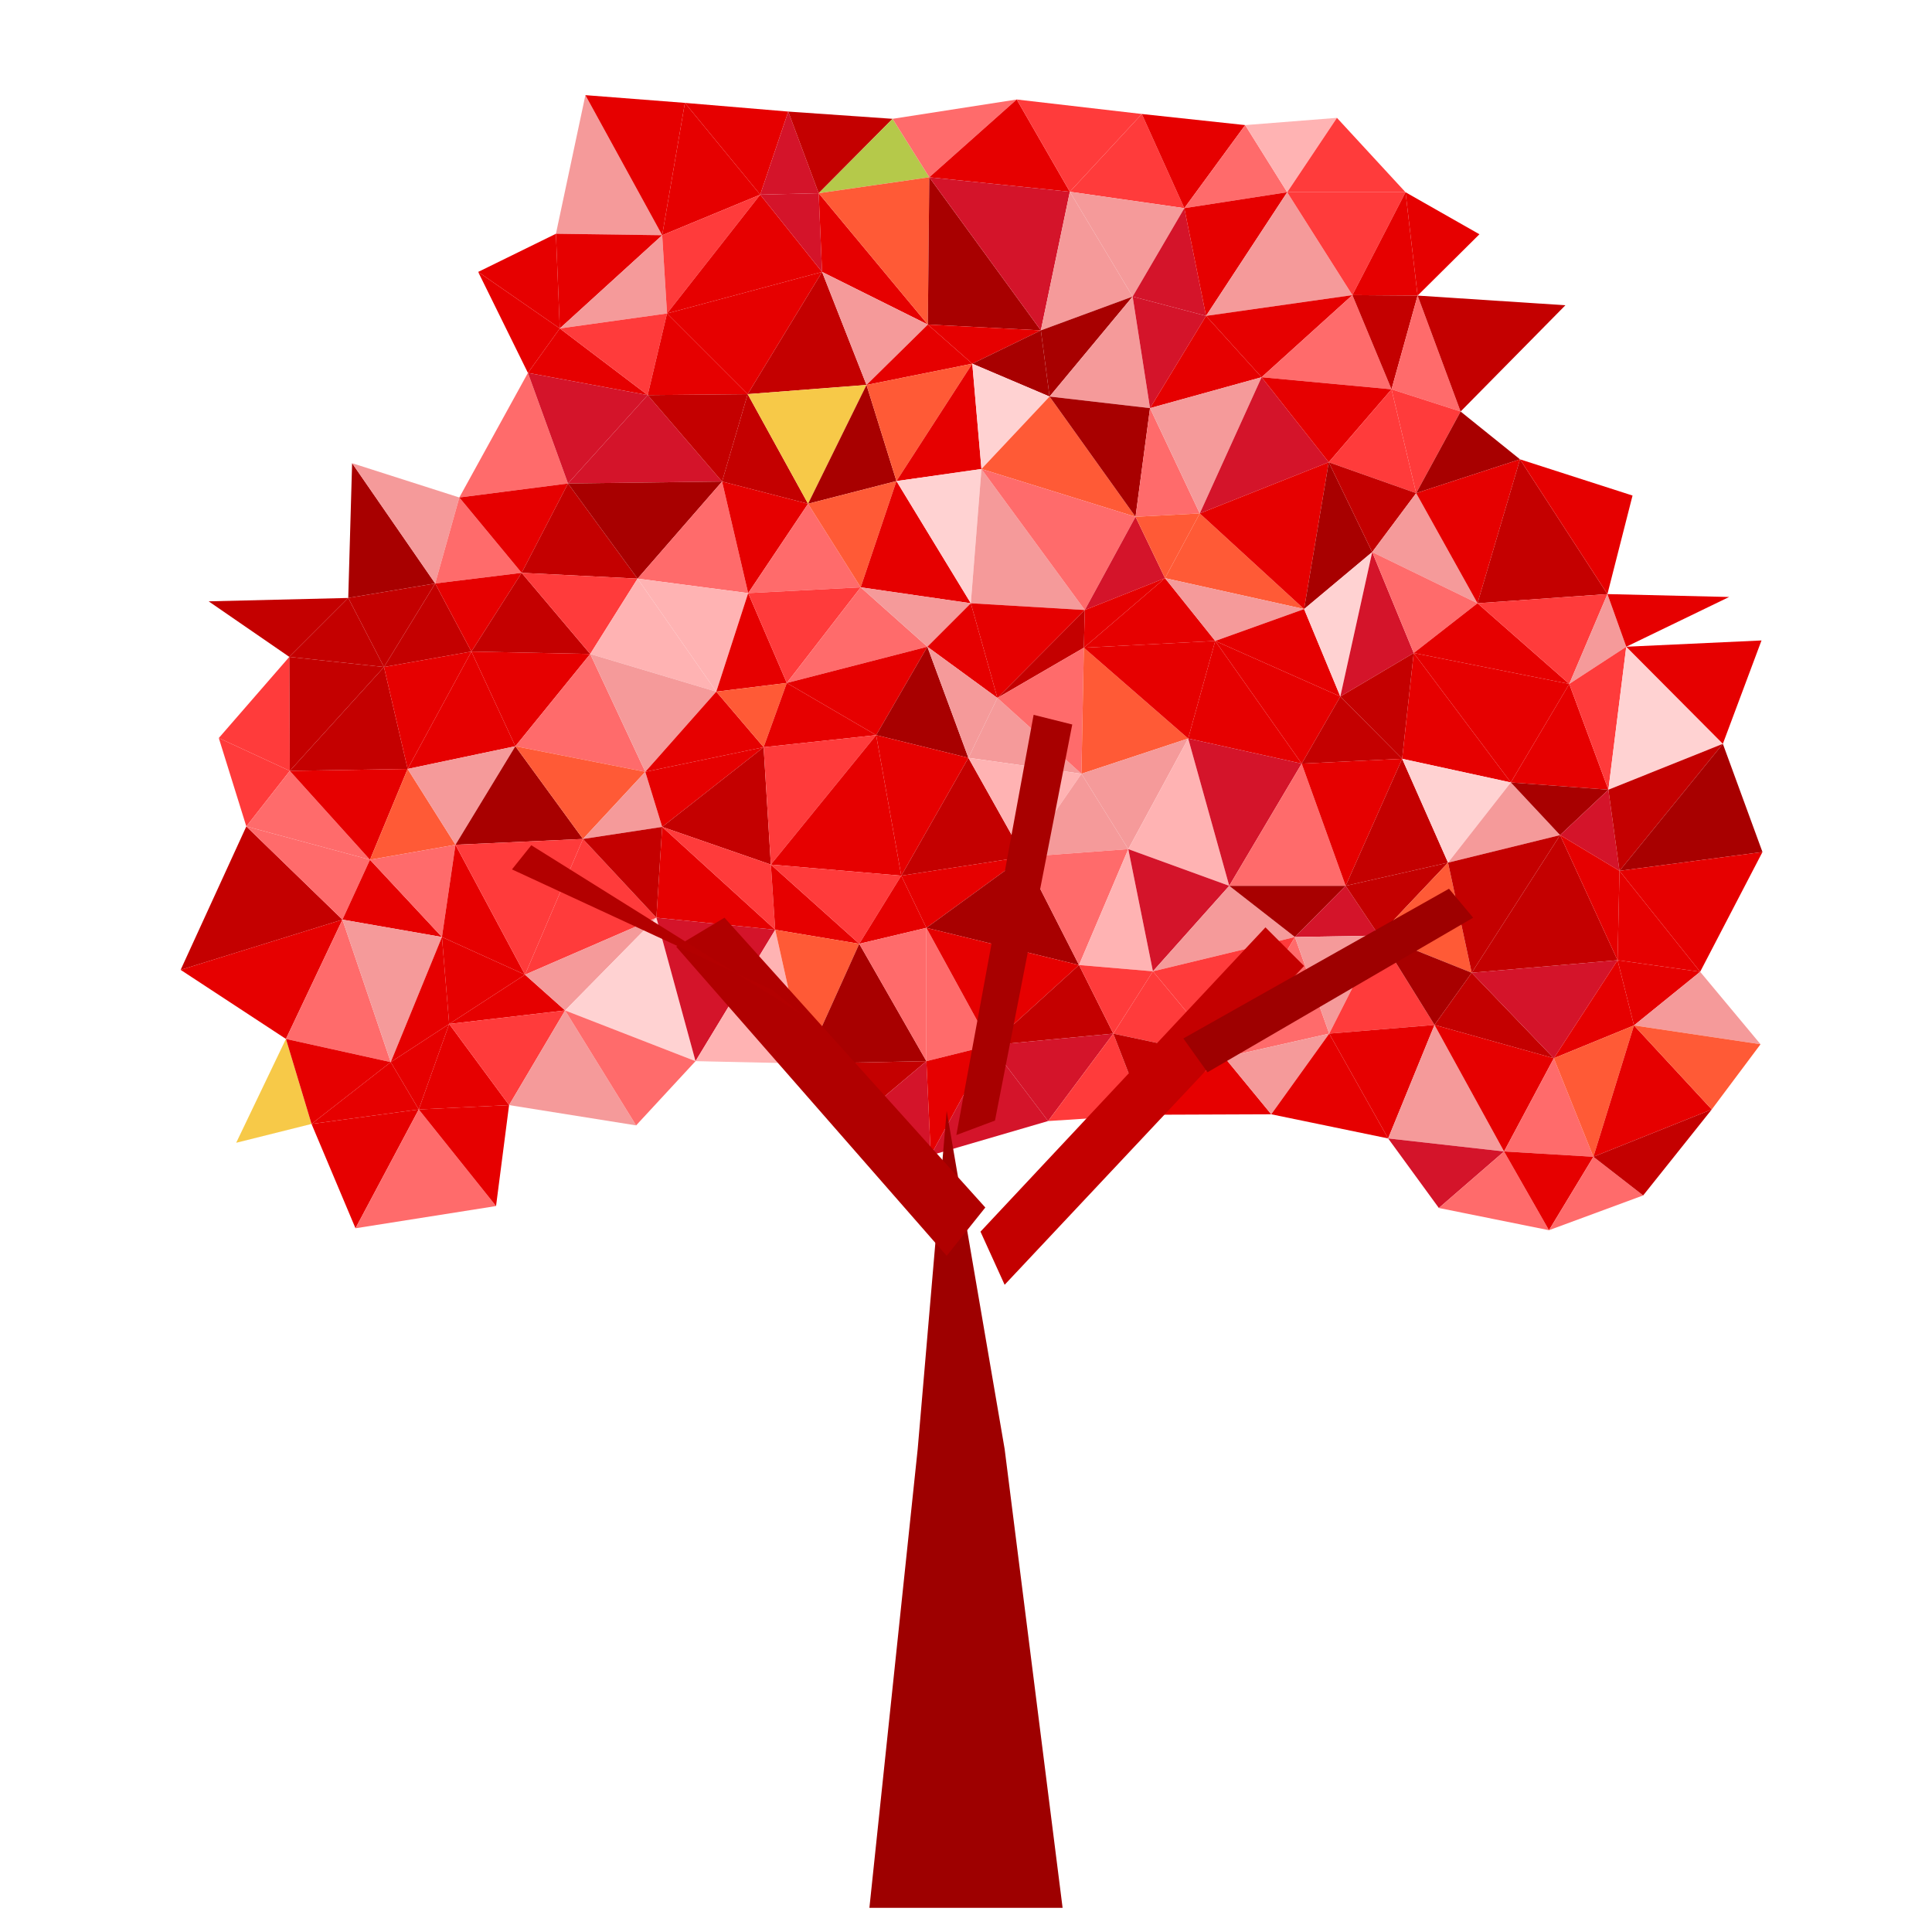
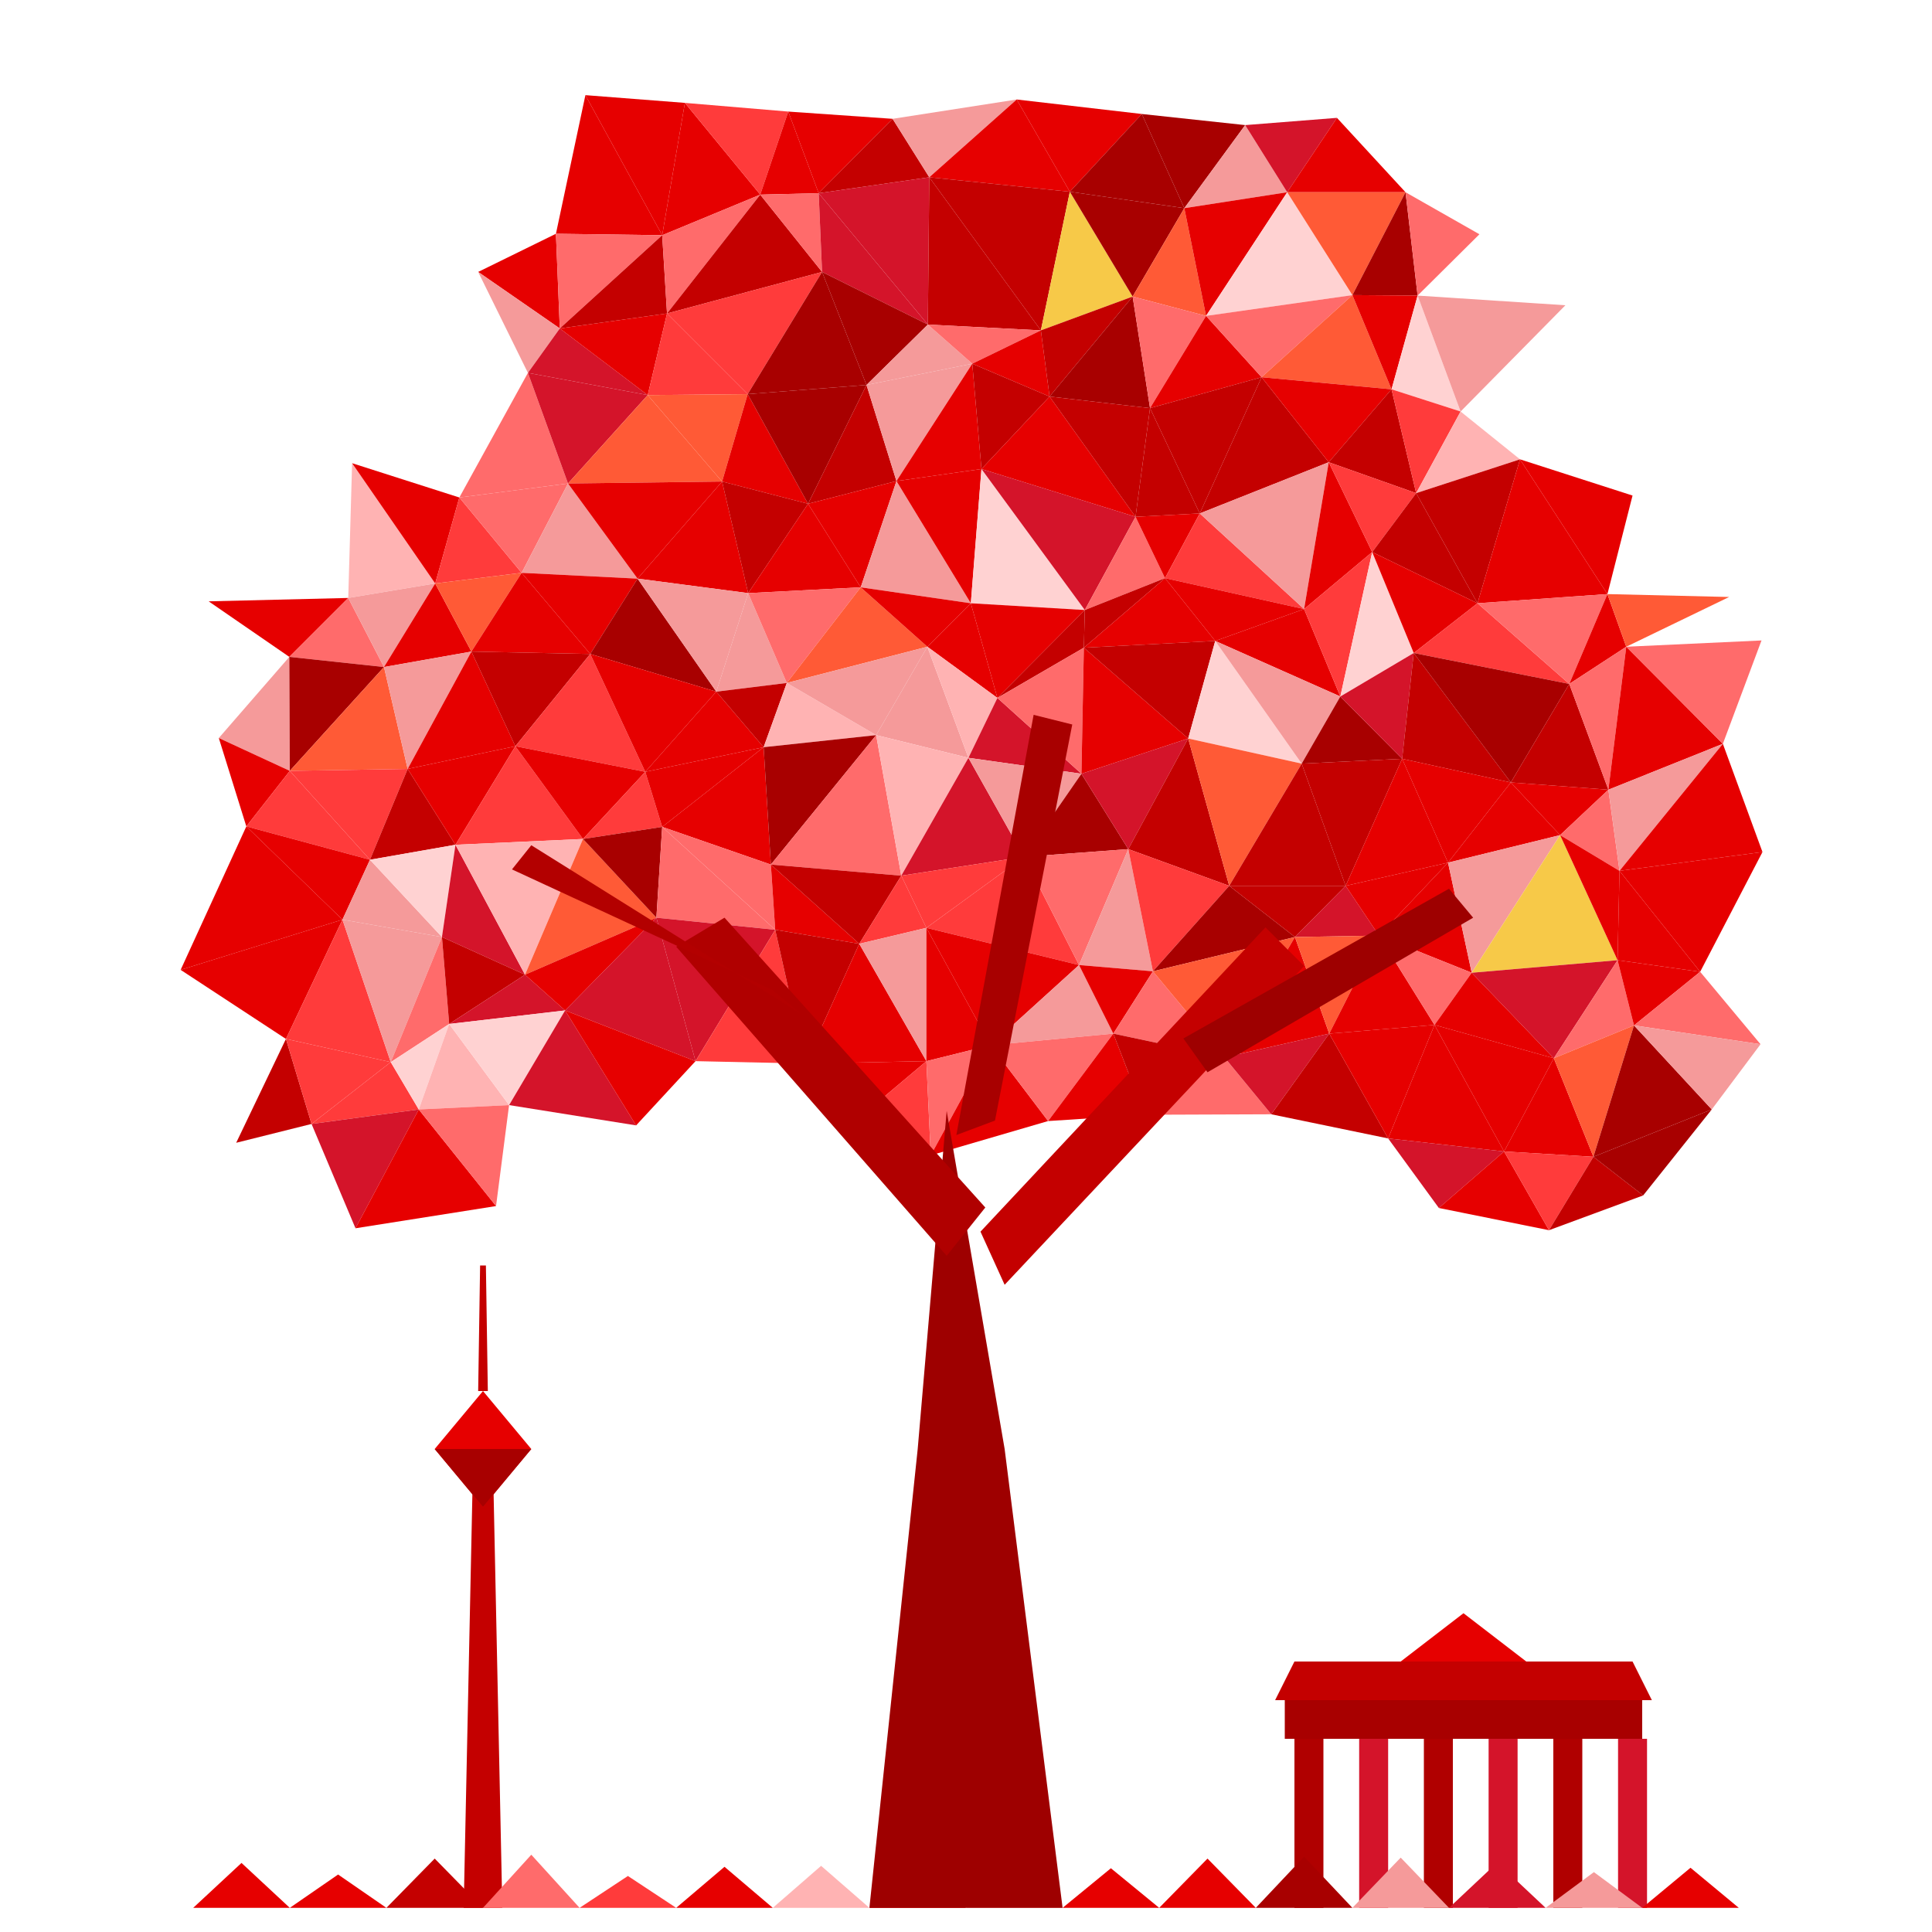
<svg xmlns="http://www.w3.org/2000/svg" viewBox="0 0 400 400" role="img" aria-label="Stilisierter roter Baum">
-   <polygon points="121.2,19.7 137.1,48.7 115.1,48.4" fill="#f59a9a" />
+   <polygon points="121.2,19.7 137.1,48.7 115.1,48.4" fill="#e60000" />
  <polygon points="121.2,19.7 141.8,21.3 137.1,48.7" fill="#e60000" />
  <polygon points="141.8,21.3 157.4,40.3 137.1,48.7" fill="#e60000" />
-   <polygon points="141.8,21.3 163.2,23.1 157.4,40.3" fill="#e60000" />
-   <polygon points="163.2,23.1 169.5,40.0 157.4,40.3" fill="#d4142a" />
-   <polygon points="163.2,23.1 184.8,24.6 169.5,40.0" fill="#c40000" />
-   <polygon points="184.8,24.6 192.4,36.7 169.5,40.0" fill="#b5c94a" />
-   <polygon points="184.8,24.6 210.5,20.6 192.4,36.7" fill="#ff6b6b" />
+   <polygon points="141.8,21.3 163.2,23.1 157.4,40.3" fill="#ff3b3b" />
+   <polygon points="163.2,23.1 169.5,40.0 157.4,40.3" fill="#e60000" />
+   <polygon points="163.2,23.1 184.8,24.6 169.5,40.0" fill="#e60000" />
+   <polygon points="184.8,24.6 192.4,36.7 169.5,40.0" fill="#c40000" />
+   <polygon points="184.8,24.6 210.5,20.6 192.4,36.7" fill="#f59a9a" />
  <polygon points="210.5,20.6 221.5,39.7 192.4,36.7" fill="#e60000" />
-   <polygon points="210.5,20.6 236.4,23.6 221.5,39.7" fill="#ff3b3b" />
-   <polygon points="236.4,23.6 245.2,43.1 221.5,39.7" fill="#ff3b3b" />
-   <polygon points="236.4,23.6 257.8,25.9 245.2,43.1" fill="#e60000" />
-   <polygon points="257.8,25.9 266.5,39.8 245.2,43.1" fill="#ff6b6b" />
-   <polygon points="257.8,25.9 276.8,24.4 266.5,39.8" fill="#ffb3b3" />
-   <polygon points="276.8,24.4 291.0,39.8 266.5,39.8" fill="#ff3b3b" />
+   <polygon points="210.5,20.6 236.4,23.6 221.5,39.7" fill="#e60000" />
+   <polygon points="236.4,23.6 245.2,43.1 221.5,39.7" fill="#a80000" />
+   <polygon points="236.4,23.6 257.8,25.9 245.2,43.1" fill="#a80000" />
+   <polygon points="257.8,25.9 266.5,39.8 245.2,43.1" fill="#f59a9a" />
+   <polygon points="257.8,25.9 276.8,24.4 266.5,39.8" fill="#d4142a" />
+   <polygon points="276.8,24.4 291.0,39.8 266.5,39.8" fill="#e60000" />
  <polygon points="115.1,48.4 115.9,68.0 99.0,56.3" fill="#e60000" />
-   <polygon points="115.1,48.4 137.1,48.7 115.9,68.0" fill="#e60000" />
-   <polygon points="137.1,48.7 138.1,64.9 115.9,68.0" fill="#f59a9a" />
-   <polygon points="137.1,48.7 157.4,40.3 138.1,64.9" fill="#ff3b3b" />
-   <polygon points="157.4,40.3 170.2,56.3 138.1,64.9" fill="#e60000" />
-   <polygon points="157.4,40.3 169.5,40.0 170.2,56.3" fill="#d4142a" />
-   <polygon points="169.5,40.0 192.1,67.2 170.2,56.3" fill="#e60000" />
-   <polygon points="169.5,40.0 192.4,36.7 192.1,67.2" fill="#ff5a36" />
-   <polygon points="192.4,36.7 215.5,68.4 192.1,67.2" fill="#a80000" />
-   <polygon points="192.4,36.7 221.5,39.7 215.5,68.4" fill="#d4142a" />
-   <polygon points="221.5,39.7 234.5,61.4 215.5,68.4" fill="#f59a9a" />
-   <polygon points="221.5,39.7 245.2,43.1 234.5,61.4" fill="#f59a9a" />
-   <polygon points="245.2,43.1 249.7,65.4 234.5,61.4" fill="#d4142a" />
+   <polygon points="115.1,48.4 137.1,48.7 115.9,68.0" fill="#ff6b6b" />
+   <polygon points="137.1,48.7 138.1,64.9 115.9,68.0" fill="#c40000" />
+   <polygon points="137.1,48.7 157.4,40.3 138.1,64.9" fill="#ff6b6b" />
+   <polygon points="157.4,40.3 170.2,56.3 138.1,64.9" fill="#c40000" />
+   <polygon points="157.4,40.3 169.5,40.0 170.2,56.3" fill="#ff6b6b" />
+   <polygon points="169.5,40.0 192.1,67.2 170.2,56.3" fill="#d4142a" />
+   <polygon points="169.5,40.0 192.4,36.7 192.1,67.2" fill="#d4142a" />
+   <polygon points="192.4,36.7 215.5,68.4 192.1,67.2" fill="#c40000" />
+   <polygon points="192.4,36.7 221.5,39.7 215.5,68.4" fill="#c40000" />
+   <polygon points="221.5,39.7 234.5,61.4 215.5,68.4" fill="#f7c948" />
+   <polygon points="221.5,39.7 245.2,43.1 234.5,61.4" fill="#a80000" />
+   <polygon points="245.2,43.1 249.7,65.4 234.5,61.4" fill="#ff5a36" />
  <polygon points="245.2,43.1 266.5,39.8 249.7,65.4" fill="#e60000" />
-   <polygon points="266.5,39.8 280.0,61.1 249.7,65.4" fill="#f59a9a" />
-   <polygon points="266.5,39.8 291.0,39.8 280.0,61.1" fill="#ff3b3b" />
-   <polygon points="291.0,39.8 293.5,61.2 280.0,61.1" fill="#e60000" />
-   <polygon points="291.0,39.8 306.3,48.5 293.5,61.2" fill="#e60000" />
-   <polygon points="99.0,56.3 115.9,68.0 109.3,77.2" fill="#e60000" />
-   <polygon points="115.9,68.0 134.1,81.8 109.3,77.2" fill="#e60000" />
-   <polygon points="115.9,68.0 138.1,64.9 134.1,81.8" fill="#ff3b3b" />
-   <polygon points="138.1,64.9 154.8,81.6 134.1,81.8" fill="#e60000" />
-   <polygon points="138.1,64.9 170.2,56.3 154.8,81.6" fill="#e60000" />
-   <polygon points="170.2,56.3 179.4,79.7 154.8,81.6" fill="#c40000" />
-   <polygon points="170.2,56.3 192.1,67.2 179.4,79.7" fill="#f59a9a" />
-   <polygon points="192.1,67.2 201.3,75.3 179.4,79.7" fill="#e60000" />
-   <polygon points="192.1,67.2 215.5,68.4 201.3,75.3" fill="#e60000" />
-   <polygon points="215.5,68.4 217.3,82.1 201.3,75.3" fill="#a80000" />
-   <polygon points="215.5,68.4 234.5,61.4 217.3,82.1" fill="#a80000" />
-   <polygon points="234.5,61.4 238.1,84.5 217.3,82.1" fill="#f59a9a" />
-   <polygon points="234.5,61.4 249.7,65.4 238.1,84.5" fill="#d4142a" />
+   <polygon points="266.5,39.8 280.0,61.1 249.7,65.4" fill="#ffd2d2" />
+   <polygon points="266.5,39.8 291.0,39.8 280.0,61.1" fill="#ff5a36" />
+   <polygon points="291.0,39.8 293.5,61.2 280.0,61.1" fill="#a80000" />
+   <polygon points="291.0,39.8 306.3,48.5 293.5,61.2" fill="#ff6b6b" />
+   <polygon points="99.0,56.3 115.9,68.0 109.3,77.2" fill="#f59a9a" />
+   <polygon points="115.9,68.0 134.1,81.8 109.3,77.2" fill="#d4142a" />
+   <polygon points="115.9,68.0 138.1,64.9 134.1,81.8" fill="#e60000" />
+   <polygon points="138.1,64.9 154.8,81.6 134.1,81.8" fill="#ff3b3b" />
+   <polygon points="138.1,64.9 170.2,56.3 154.8,81.6" fill="#ff3b3b" />
+   <polygon points="170.2,56.3 179.4,79.7 154.8,81.6" fill="#a80000" />
+   <polygon points="170.2,56.3 192.1,67.2 179.4,79.7" fill="#a80000" />
+   <polygon points="192.1,67.2 201.3,75.3 179.4,79.7" fill="#f59a9a" />
+   <polygon points="192.1,67.2 215.5,68.4 201.3,75.3" fill="#ff6b6b" />
+   <polygon points="215.5,68.4 217.3,82.1 201.3,75.3" fill="#e60000" />
+   <polygon points="215.5,68.4 234.5,61.4 217.3,82.1" fill="#c40000" />
+   <polygon points="234.5,61.4 238.1,84.5 217.3,82.1" fill="#a80000" />
+   <polygon points="234.5,61.4 249.7,65.4 238.1,84.5" fill="#ff6b6b" />
  <polygon points="249.7,65.4 261.2,78.1 238.1,84.5" fill="#e60000" />
-   <polygon points="249.7,65.4 280.0,61.1 261.2,78.1" fill="#e60000" />
-   <polygon points="280.0,61.1 288.1,80.6 261.2,78.1" fill="#ff6b6b" />
-   <polygon points="280.0,61.1 293.5,61.2 288.1,80.6" fill="#c40000" />
-   <polygon points="293.5,61.2 302.4,85.2 288.1,80.6" fill="#ff6b6b" />
-   <polygon points="293.5,61.2 324.1,63.2 302.4,85.2" fill="#c40000" />
+   <polygon points="249.7,65.4 280.0,61.1 261.2,78.1" fill="#ff6b6b" />
+   <polygon points="280.0,61.1 288.1,80.6 261.2,78.1" fill="#ff5a36" />
+   <polygon points="280.0,61.1 293.5,61.2 288.1,80.6" fill="#e60000" />
+   <polygon points="293.5,61.2 302.4,85.2 288.1,80.6" fill="#ffd2d2" />
+   <polygon points="293.5,61.2 324.1,63.2 302.4,85.2" fill="#f59a9a" />
  <polygon points="109.3,77.2 117.6,100.1 95.1,103.0" fill="#ff6b6b" />
  <polygon points="109.3,77.2 134.1,81.8 117.6,100.1" fill="#d4142a" />
-   <polygon points="134.1,81.8 149.5,99.7 117.6,100.1" fill="#d4142a" />
-   <polygon points="134.1,81.8 154.8,81.6 149.5,99.7" fill="#c40000" />
-   <polygon points="154.8,81.6 167.3,104.3 149.5,99.7" fill="#c40000" />
-   <polygon points="154.8,81.6 179.4,79.7 167.3,104.3" fill="#f7c948" />
-   <polygon points="179.4,79.7 185.6,99.6 167.3,104.3" fill="#a80000" />
-   <polygon points="179.4,79.7 201.3,75.3 185.6,99.6" fill="#ff5a36" />
+   <polygon points="134.1,81.8 149.5,99.7 117.6,100.1" fill="#ff5a36" />
+   <polygon points="134.1,81.8 154.8,81.6 149.5,99.7" fill="#ff5a36" />
+   <polygon points="154.8,81.6 167.3,104.3 149.5,99.7" fill="#e60000" />
+   <polygon points="154.8,81.6 179.4,79.7 167.3,104.3" fill="#a80000" />
+   <polygon points="179.4,79.7 185.6,99.6 167.3,104.3" fill="#c40000" />
+   <polygon points="179.4,79.7 201.3,75.3 185.6,99.6" fill="#f59a9a" />
  <polygon points="201.3,75.3 203.2,97.1 185.6,99.6" fill="#e60000" />
-   <polygon points="201.3,75.3 217.3,82.1 203.2,97.1" fill="#ffd2d2" />
-   <polygon points="217.3,82.1 235.1,107.0 203.2,97.1" fill="#ff5a36" />
-   <polygon points="217.3,82.1 238.1,84.5 235.1,107.0" fill="#a80000" />
-   <polygon points="238.1,84.5 248.4,106.3 235.1,107.0" fill="#ff6b6b" />
-   <polygon points="238.1,84.5 261.2,78.1 248.4,106.3" fill="#f59a9a" />
-   <polygon points="261.2,78.1 275.1,95.7 248.4,106.3" fill="#d4142a" />
+   <polygon points="201.3,75.3 217.3,82.1 203.2,97.1" fill="#c40000" />
+   <polygon points="217.3,82.1 235.1,107.0 203.2,97.1" fill="#e60000" />
+   <polygon points="217.3,82.1 238.1,84.5 235.1,107.0" fill="#c40000" />
+   <polygon points="238.1,84.5 248.4,106.3 235.1,107.0" fill="#c40000" />
+   <polygon points="238.1,84.5 261.2,78.1 248.4,106.3" fill="#c40000" />
+   <polygon points="261.2,78.1 275.1,95.7 248.4,106.3" fill="#c40000" />
  <polygon points="261.2,78.1 288.1,80.6 275.1,95.7" fill="#e60000" />
-   <polygon points="288.1,80.6 293.2,102.1 275.1,95.7" fill="#ff3b3b" />
+   <polygon points="288.1,80.6 293.2,102.1 275.1,95.7" fill="#c40000" />
  <polygon points="288.1,80.6 302.4,85.2 293.2,102.1" fill="#ff3b3b" />
-   <polygon points="302.4,85.2 314.7,95.1 293.2,102.1" fill="#a80000" />
-   <polygon points="72.9,95.9 90.1,120.8 72.1,123.8" fill="#a80000" />
-   <polygon points="72.9,95.9 95.1,103.0 90.1,120.8" fill="#f59a9a" />
-   <polygon points="95.1,103.0 108.0,118.6 90.1,120.8" fill="#ff6b6b" />
-   <polygon points="95.1,103.0 117.6,100.1 108.0,118.6" fill="#e60000" />
-   <polygon points="117.6,100.1 132.0,119.8 108.0,118.6" fill="#c40000" />
-   <polygon points="117.6,100.1 149.5,99.7 132.0,119.8" fill="#a80000" />
-   <polygon points="149.5,99.7 154.9,122.8 132.0,119.8" fill="#ff6b6b" />
-   <polygon points="149.5,99.7 167.3,104.3 154.9,122.8" fill="#e60000" />
-   <polygon points="167.3,104.3 178.2,121.6 154.9,122.8" fill="#ff6b6b" />
-   <polygon points="167.3,104.3 185.6,99.6 178.2,121.6" fill="#ff5a36" />
-   <polygon points="185.6,99.6 201.0,124.9 178.2,121.6" fill="#e60000" />
-   <polygon points="185.6,99.6 203.2,97.1 201.0,124.9" fill="#ffd2d2" />
-   <polygon points="203.2,97.1 224.6,126.3 201.0,124.9" fill="#f59a9a" />
-   <polygon points="203.2,97.1 235.1,107.0 224.6,126.3" fill="#ff6b6b" />
-   <polygon points="235.1,107.0 241.2,119.7 224.6,126.3" fill="#d4142a" />
-   <polygon points="235.1,107.0 248.4,106.3 241.2,119.7" fill="#ff5a36" />
-   <polygon points="248.4,106.3 270.0,126.1 241.2,119.7" fill="#ff5a36" />
-   <polygon points="248.4,106.3 275.1,95.7 270.0,126.1" fill="#e60000" />
-   <polygon points="275.1,95.7 284.1,114.3 270.0,126.1" fill="#a80000" />
-   <polygon points="275.1,95.7 293.2,102.1 284.1,114.3" fill="#c40000" />
-   <polygon points="293.2,102.1 305.9,124.9 284.1,114.3" fill="#f59a9a" />
-   <polygon points="293.2,102.1 314.7,95.1 305.9,124.9" fill="#e60000" />
-   <polygon points="314.7,95.1 332.8,123.0 305.9,124.9" fill="#c40000" />
+   <polygon points="302.4,85.2 314.7,95.1 293.2,102.1" fill="#ffb3b3" />
+   <polygon points="72.9,95.9 90.1,120.8 72.1,123.8" fill="#ffb3b3" />
+   <polygon points="72.9,95.9 95.1,103.0 90.1,120.8" fill="#e60000" />
+   <polygon points="95.1,103.0 108.0,118.6 90.1,120.8" fill="#ff3b3b" />
+   <polygon points="95.1,103.0 117.6,100.1 108.0,118.6" fill="#ff6b6b" />
+   <polygon points="117.6,100.1 132.0,119.8 108.0,118.6" fill="#f59a9a" />
+   <polygon points="117.6,100.1 149.5,99.7 132.0,119.8" fill="#e60000" />
+   <polygon points="149.5,99.7 154.9,122.8 132.0,119.8" fill="#e60000" />
+   <polygon points="149.5,99.7 167.3,104.3 154.9,122.8" fill="#c40000" />
+   <polygon points="167.3,104.3 178.2,121.6 154.9,122.8" fill="#e60000" />
+   <polygon points="167.3,104.3 185.6,99.6 178.2,121.6" fill="#e60000" />
+   <polygon points="185.6,99.6 201.0,124.9 178.2,121.6" fill="#f59a9a" />
+   <polygon points="185.6,99.6 203.2,97.1 201.0,124.9" fill="#e60000" />
+   <polygon points="203.2,97.1 224.6,126.3 201.0,124.9" fill="#ffd2d2" />
+   <polygon points="203.2,97.1 235.1,107.0 224.6,126.3" fill="#d4142a" />
+   <polygon points="235.1,107.0 241.2,119.7 224.6,126.3" fill="#ff6b6b" />
+   <polygon points="235.1,107.0 248.4,106.3 241.2,119.7" fill="#e60000" />
+   <polygon points="248.4,106.3 270.0,126.1 241.2,119.7" fill="#ff3b3b" />
+   <polygon points="248.4,106.3 275.1,95.7 270.0,126.1" fill="#f59a9a" />
+   <polygon points="275.1,95.7 284.1,114.3 270.0,126.1" fill="#e60000" />
+   <polygon points="275.1,95.7 293.2,102.1 284.1,114.3" fill="#ff3b3b" />
+   <polygon points="293.2,102.1 305.9,124.9 284.1,114.3" fill="#c40000" />
+   <polygon points="293.2,102.1 314.7,95.1 305.9,124.9" fill="#c40000" />
+   <polygon points="314.7,95.1 332.8,123.0 305.9,124.9" fill="#e60000" />
  <polygon points="314.7,95.1 338.0,102.6 332.8,123.0" fill="#e60000" />
-   <polygon points="43.2,124.5 72.1,123.8 59.9,136.0" fill="#c40000" />
-   <polygon points="72.1,123.8 79.5,138.1 59.9,136.0" fill="#c40000" />
-   <polygon points="72.1,123.8 90.1,120.8 79.5,138.1" fill="#c40000" />
-   <polygon points="90.1,120.8 97.6,134.9 79.5,138.1" fill="#c40000" />
-   <polygon points="90.1,120.8 108.0,118.6 97.6,134.9" fill="#e60000" />
-   <polygon points="108.0,118.6 122.2,135.4 97.6,134.9" fill="#c40000" />
-   <polygon points="108.0,118.6 132.0,119.8 122.2,135.4" fill="#ff3b3b" />
-   <polygon points="132.0,119.8 148.3,143.2 122.2,135.4" fill="#ffb3b3" />
-   <polygon points="132.0,119.8 154.9,122.8 148.3,143.2" fill="#ffb3b3" />
-   <polygon points="154.9,122.8 162.9,141.4 148.3,143.2" fill="#e60000" />
-   <polygon points="154.9,122.8 178.2,121.6 162.9,141.4" fill="#ff3b3b" />
-   <polygon points="178.2,121.6 192.0,133.9 162.9,141.4" fill="#ff6b6b" />
-   <polygon points="178.2,121.6 201.0,124.9 192.0,133.9" fill="#f59a9a" />
+   <polygon points="43.2,124.5 72.1,123.8 59.9,136.0" fill="#e60000" />
+   <polygon points="72.1,123.8 79.5,138.1 59.9,136.0" fill="#ff6b6b" />
+   <polygon points="72.1,123.8 90.1,120.8 79.5,138.1" fill="#f59a9a" />
+   <polygon points="90.1,120.8 97.6,134.9 79.5,138.1" fill="#e60000" />
+   <polygon points="90.1,120.8 108.0,118.6 97.6,134.9" fill="#ff5a36" />
+   <polygon points="108.0,118.6 122.2,135.4 97.6,134.9" fill="#e60000" />
+   <polygon points="108.0,118.6 132.0,119.8 122.2,135.4" fill="#e60000" />
+   <polygon points="132.0,119.8 148.3,143.2 122.2,135.4" fill="#a80000" />
+   <polygon points="132.0,119.8 154.9,122.8 148.3,143.2" fill="#f59a9a" />
+   <polygon points="154.9,122.8 162.9,141.4 148.3,143.2" fill="#f59a9a" />
+   <polygon points="154.9,122.8 178.2,121.6 162.9,141.4" fill="#ff6b6b" />
+   <polygon points="178.2,121.6 192.0,133.9 162.9,141.4" fill="#ff5a36" />
+   <polygon points="178.2,121.6 201.0,124.9 192.0,133.9" fill="#e60000" />
  <polygon points="201.0,124.9 206.5,144.5 192.0,133.9" fill="#e60000" />
  <polygon points="201.0,124.9 224.6,126.3 206.5,144.5" fill="#e60000" />
  <polygon points="224.6,126.3 224.4,134.1 206.5,144.5" fill="#c40000" />
-   <polygon points="224.6,126.3 241.2,119.7 224.4,134.1" fill="#e60000" />
+   <polygon points="224.6,126.3 241.2,119.7 224.4,134.1" fill="#c40000" />
  <polygon points="241.2,119.7 251.6,132.7 224.4,134.1" fill="#e60000" />
-   <polygon points="241.2,119.7 270.0,126.1 251.6,132.7" fill="#f59a9a" />
+   <polygon points="241.2,119.7 270.0,126.1 251.6,132.7" fill="#e60000" />
  <polygon points="270.0,126.1 277.5,144.2 251.6,132.7" fill="#e60000" />
-   <polygon points="270.0,126.1 284.1,114.3 277.5,144.2" fill="#ffd2d2" />
-   <polygon points="284.1,114.3 292.7,135.2 277.5,144.2" fill="#d4142a" />
-   <polygon points="284.1,114.3 305.9,124.9 292.7,135.2" fill="#ff6b6b" />
-   <polygon points="305.9,124.9 324.9,141.6 292.7,135.2" fill="#e60000" />
-   <polygon points="305.9,124.9 332.8,123.0 324.9,141.6" fill="#ff3b3b" />
-   <polygon points="332.8,123.0 336.7,133.9 324.9,141.6" fill="#f59a9a" />
-   <polygon points="332.8,123.0 358.0,123.6 336.7,133.9" fill="#e60000" />
-   <polygon points="59.9,136.0 60.0,159.6 45.3,152.8" fill="#ff3b3b" />
-   <polygon points="59.9,136.0 79.5,138.1 60.0,159.6" fill="#c40000" />
-   <polygon points="79.5,138.1 84.4,159.2 60.0,159.6" fill="#c40000" />
-   <polygon points="79.5,138.1 97.6,134.9 84.4,159.2" fill="#e60000" />
+   <polygon points="270.0,126.1 284.1,114.3 277.5,144.2" fill="#ff3b3b" />
+   <polygon points="284.1,114.3 292.7,135.2 277.5,144.2" fill="#ffd2d2" />
+   <polygon points="284.1,114.3 305.9,124.9 292.7,135.2" fill="#e60000" />
+   <polygon points="305.9,124.9 324.9,141.6 292.7,135.2" fill="#ff3b3b" />
+   <polygon points="305.9,124.9 332.8,123.0 324.9,141.6" fill="#ff6b6b" />
+   <polygon points="332.8,123.0 336.7,133.9 324.9,141.6" fill="#e60000" />
+   <polygon points="332.8,123.0 358.0,123.6 336.7,133.9" fill="#ff5a36" />
+   <polygon points="59.9,136.0 60.0,159.6 45.3,152.8" fill="#f59a9a" />
+   <polygon points="59.9,136.0 79.5,138.1 60.0,159.6" fill="#a80000" />
+   <polygon points="79.5,138.1 84.4,159.2 60.0,159.6" fill="#ff5a36" />
+   <polygon points="79.5,138.1 97.6,134.9 84.4,159.2" fill="#f59a9a" />
  <polygon points="97.6,134.9 106.7,154.5 84.4,159.2" fill="#e60000" />
-   <polygon points="97.6,134.9 122.2,135.4 106.7,154.5" fill="#e60000" />
-   <polygon points="122.2,135.4 133.6,159.8 106.7,154.5" fill="#ff6b6b" />
-   <polygon points="122.2,135.4 148.3,143.2 133.6,159.8" fill="#f59a9a" />
+   <polygon points="97.6,134.9 122.2,135.4 106.7,154.5" fill="#c40000" />
+   <polygon points="122.2,135.4 133.6,159.8 106.7,154.5" fill="#ff3b3b" />
+   <polygon points="122.2,135.4 148.3,143.2 133.6,159.8" fill="#e60000" />
  <polygon points="148.3,143.2 158.1,154.7 133.6,159.8" fill="#e60000" />
-   <polygon points="148.3,143.2 162.9,141.4 158.1,154.7" fill="#ff5a36" />
-   <polygon points="162.9,141.4 181.4,152.2 158.1,154.7" fill="#e60000" />
-   <polygon points="162.9,141.4 192.0,133.9 181.4,152.2" fill="#e60000" />
-   <polygon points="192.0,133.9 200.5,156.9 181.4,152.2" fill="#a80000" />
-   <polygon points="192.0,133.9 206.5,144.5 200.5,156.9" fill="#f59a9a" />
-   <polygon points="206.5,144.5 223.9,160.2 200.5,156.9" fill="#f59a9a" />
+   <polygon points="148.3,143.2 162.9,141.4 158.1,154.7" fill="#c40000" />
+   <polygon points="162.9,141.4 181.4,152.2 158.1,154.7" fill="#ffb3b3" />
+   <polygon points="162.9,141.4 192.0,133.9 181.4,152.2" fill="#f59a9a" />
+   <polygon points="192.0,133.9 200.5,156.9 181.4,152.2" fill="#f59a9a" />
+   <polygon points="192.0,133.9 206.5,144.5 200.5,156.9" fill="#ffb3b3" />
+   <polygon points="206.5,144.5 223.9,160.2 200.5,156.9" fill="#d4142a" />
  <polygon points="206.5,144.5 224.4,134.1 223.9,160.2" fill="#ff6b6b" />
-   <polygon points="224.4,134.1 246.0,152.9 223.9,160.2" fill="#ff5a36" />
-   <polygon points="224.4,134.1 251.6,132.7 246.0,152.9" fill="#e60000" />
-   <polygon points="251.6,132.7 269.5,158.1 246.0,152.9" fill="#e60000" />
-   <polygon points="251.6,132.7 277.5,144.2 269.5,158.1" fill="#e60000" />
-   <polygon points="277.5,144.2 290.3,157.1 269.5,158.1" fill="#c40000" />
-   <polygon points="277.5,144.2 292.7,135.2 290.3,157.1" fill="#c40000" />
-   <polygon points="292.7,135.2 312.8,162.0 290.3,157.1" fill="#e60000" />
-   <polygon points="292.7,135.2 324.9,141.6 312.8,162.0" fill="#e60000" />
-   <polygon points="324.9,141.6 333.0,163.5 312.8,162.0" fill="#e60000" />
-   <polygon points="324.9,141.6 336.7,133.9 333.0,163.5" fill="#ff3b3b" />
-   <polygon points="336.7,133.9 356.7,154.0 333.0,163.5" fill="#ffd2d2" />
-   <polygon points="336.7,133.9 364.7,132.6 356.7,154.0" fill="#e60000" />
-   <polygon points="45.3,152.8 60.0,159.6 51.0,171.1" fill="#ff3b3b" />
-   <polygon points="60.0,159.6 76.6,178.0 51.0,171.1" fill="#ff6b6b" />
-   <polygon points="60.0,159.6 84.4,159.2 76.6,178.0" fill="#e60000" />
-   <polygon points="84.4,159.2 94.3,174.9 76.6,178.0" fill="#ff5a36" />
-   <polygon points="84.4,159.2 106.7,154.5 94.3,174.9" fill="#f59a9a" />
-   <polygon points="106.7,154.5 120.7,173.7 94.3,174.9" fill="#a80000" />
-   <polygon points="106.7,154.5 133.6,159.8 120.7,173.7" fill="#ff5a36" />
-   <polygon points="133.6,159.8 137.1,171.2 120.7,173.7" fill="#f59a9a" />
+   <polygon points="224.4,134.1 246.0,152.9 223.9,160.2" fill="#e60000" />
+   <polygon points="224.4,134.1 251.6,132.7 246.0,152.9" fill="#c40000" />
+   <polygon points="251.6,132.7 269.5,158.1 246.0,152.9" fill="#ffd2d2" />
+   <polygon points="251.6,132.7 277.5,144.2 269.5,158.1" fill="#f59a9a" />
+   <polygon points="277.5,144.2 290.3,157.1 269.5,158.1" fill="#a80000" />
+   <polygon points="277.5,144.2 292.7,135.2 290.3,157.1" fill="#d4142a" />
+   <polygon points="292.7,135.2 312.8,162.0 290.3,157.1" fill="#c40000" />
+   <polygon points="292.7,135.2 324.9,141.6 312.8,162.0" fill="#a80000" />
+   <polygon points="324.9,141.6 333.0,163.5 312.8,162.0" fill="#c40000" />
+   <polygon points="324.9,141.6 336.7,133.9 333.0,163.5" fill="#ff6b6b" />
+   <polygon points="336.7,133.9 356.7,154.0 333.0,163.5" fill="#e60000" />
+   <polygon points="336.7,133.9 364.7,132.6 356.7,154.0" fill="#ff6b6b" />
+   <polygon points="45.3,152.8 60.0,159.6 51.0,171.1" fill="#e60000" />
+   <polygon points="60.0,159.6 76.6,178.0 51.0,171.1" fill="#ff3b3b" />
+   <polygon points="60.0,159.6 84.4,159.2 76.6,178.0" fill="#ff3b3b" />
+   <polygon points="84.4,159.2 94.3,174.9 76.6,178.0" fill="#c40000" />
+   <polygon points="84.4,159.2 106.7,154.5 94.3,174.9" fill="#e60000" />
+   <polygon points="106.7,154.5 120.7,173.7 94.3,174.9" fill="#ff3b3b" />
+   <polygon points="106.7,154.5 133.6,159.8 120.7,173.7" fill="#e60000" />
+   <polygon points="133.6,159.8 137.1,171.2 120.7,173.7" fill="#ff3b3b" />
  <polygon points="133.6,159.8 158.1,154.7 137.1,171.2" fill="#e60000" />
-   <polygon points="158.1,154.7 159.6,179.0 137.1,171.2" fill="#c40000" />
-   <polygon points="158.1,154.7 181.4,152.2 159.6,179.0" fill="#ff3b3b" />
-   <polygon points="181.4,152.2 186.6,181.3 159.6,179.0" fill="#e60000" />
-   <polygon points="181.4,152.2 200.5,156.9 186.6,181.3" fill="#e60000" />
-   <polygon points="200.5,156.9 212.0,177.4 186.6,181.3" fill="#c40000" />
-   <polygon points="200.5,156.9 223.9,160.2 212.0,177.4" fill="#ffb3b3" />
-   <polygon points="223.9,160.2 233.6,175.8 212.0,177.4" fill="#f59a9a" />
-   <polygon points="223.9,160.2 246.0,152.9 233.6,175.8" fill="#f59a9a" />
-   <polygon points="246.0,152.9 254.5,183.4 233.6,175.8" fill="#ffb3b3" />
-   <polygon points="246.0,152.9 269.5,158.1 254.5,183.4" fill="#d4142a" />
-   <polygon points="269.5,158.1 278.6,183.4 254.5,183.4" fill="#ff6b6b" />
-   <polygon points="269.5,158.1 290.3,157.1 278.6,183.4" fill="#e60000" />
-   <polygon points="290.3,157.1 299.8,178.6 278.6,183.4" fill="#c40000" />
-   <polygon points="290.3,157.1 312.8,162.0 299.8,178.6" fill="#ffd2d2" />
-   <polygon points="312.8,162.0 323.0,172.9 299.8,178.6" fill="#f59a9a" />
-   <polygon points="312.8,162.0 333.0,163.5 323.0,172.9" fill="#a80000" />
-   <polygon points="333.0,163.5 335.3,180.3 323.0,172.9" fill="#d4142a" />
-   <polygon points="333.0,163.5 356.7,154.0 335.3,180.3" fill="#c40000" />
-   <polygon points="356.7,154.0 364.9,176.4 335.3,180.3" fill="#a80000" />
-   <polygon points="51.0,171.1 70.9,190.4 37.4,200.8" fill="#c40000" />
-   <polygon points="51.0,171.1 76.6,178.0 70.9,190.4" fill="#ff6b6b" />
-   <polygon points="76.6,178.0 91.5,194.0 70.9,190.4" fill="#e60000" />
-   <polygon points="76.6,178.0 94.3,174.9 91.5,194.0" fill="#ff6b6b" />
-   <polygon points="94.3,174.9 108.7,201.8 91.5,194.0" fill="#e60000" />
-   <polygon points="94.3,174.9 120.7,173.7 108.7,201.8" fill="#ff3b3b" />
-   <polygon points="120.7,173.7 135.9,190.0 108.7,201.8" fill="#ff3b3b" />
-   <polygon points="120.7,173.7 137.1,171.2 135.9,190.0" fill="#c40000" />
-   <polygon points="137.1,171.2 160.5,192.5 135.9,190.0" fill="#e60000" />
-   <polygon points="137.1,171.2 159.6,179.0 160.5,192.5" fill="#ff3b3b" />
+   <polygon points="158.1,154.7 159.6,179.0 137.1,171.2" fill="#e60000" />
+   <polygon points="158.1,154.7 181.4,152.2 159.6,179.0" fill="#a80000" />
+   <polygon points="181.4,152.2 186.6,181.3 159.6,179.0" fill="#ff6b6b" />
+   <polygon points="181.4,152.2 200.5,156.9 186.6,181.3" fill="#ffb3b3" />
+   <polygon points="200.5,156.9 212.0,177.4 186.6,181.3" fill="#d4142a" />
+   <polygon points="200.5,156.9 223.9,160.2 212.0,177.4" fill="#f59a9a" />
+   <polygon points="223.9,160.2 233.6,175.8 212.0,177.4" fill="#a80000" />
+   <polygon points="223.9,160.2 246.0,152.9 233.6,175.8" fill="#d4142a" />
+   <polygon points="246.0,152.9 254.5,183.4 233.6,175.8" fill="#c40000" />
+   <polygon points="246.0,152.9 269.5,158.1 254.5,183.4" fill="#ff5a36" />
+   <polygon points="269.5,158.1 278.6,183.4 254.5,183.4" fill="#c40000" />
+   <polygon points="269.5,158.1 290.3,157.1 278.6,183.4" fill="#c40000" />
+   <polygon points="290.3,157.1 299.8,178.6 278.6,183.4" fill="#e60000" />
+   <polygon points="290.3,157.1 312.8,162.0 299.8,178.6" fill="#e60000" />
+   <polygon points="312.8,162.0 323.0,172.9 299.8,178.6" fill="#e60000" />
+   <polygon points="312.8,162.0 333.0,163.5 323.0,172.9" fill="#e60000" />
+   <polygon points="333.0,163.5 335.3,180.3 323.0,172.9" fill="#ff6b6b" />
+   <polygon points="333.0,163.5 356.7,154.0 335.3,180.3" fill="#f59a9a" />
+   <polygon points="356.7,154.0 364.9,176.4 335.3,180.3" fill="#e60000" />
+   <polygon points="51.0,171.1 70.9,190.4 37.4,200.8" fill="#e60000" />
+   <polygon points="51.0,171.1 76.6,178.0 70.9,190.4" fill="#e60000" />
+   <polygon points="76.6,178.0 91.5,194.0 70.9,190.4" fill="#f59a9a" />
+   <polygon points="76.6,178.0 94.3,174.9 91.5,194.0" fill="#ffd2d2" />
+   <polygon points="94.3,174.9 108.7,201.8 91.5,194.0" fill="#d4142a" />
+   <polygon points="94.3,174.9 120.7,173.7 108.7,201.8" fill="#ffb3b3" />
+   <polygon points="120.7,173.7 135.9,190.0 108.7,201.8" fill="#ff5a36" />
+   <polygon points="120.7,173.7 137.1,171.2 135.9,190.0" fill="#a80000" />
+   <polygon points="137.1,171.2 160.5,192.5 135.9,190.0" fill="#ff6b6b" />
+   <polygon points="137.1,171.2 159.6,179.0 160.5,192.5" fill="#ff6b6b" />
  <polygon points="159.6,179.0 177.9,195.4 160.5,192.5" fill="#e60000" />
-   <polygon points="159.6,179.0 186.6,181.3 177.9,195.4" fill="#ff3b3b" />
-   <polygon points="186.6,181.3 191.8,192.1 177.9,195.4" fill="#e60000" />
-   <polygon points="186.6,181.3 212.0,177.4 191.8,192.1" fill="#e60000" />
-   <polygon points="212.0,177.4 223.4,199.8 191.8,192.1" fill="#a80000" />
+   <polygon points="159.6,179.0 186.6,181.3 177.9,195.4" fill="#c40000" />
+   <polygon points="186.6,181.3 191.8,192.1 177.9,195.4" fill="#ff3b3b" />
+   <polygon points="186.6,181.3 212.0,177.4 191.8,192.1" fill="#ff3b3b" />
+   <polygon points="212.0,177.4 223.4,199.8 191.8,192.1" fill="#ff3b3b" />
  <polygon points="212.0,177.4 233.6,175.8 223.4,199.8" fill="#ff6b6b" />
-   <polygon points="233.6,175.8 238.7,201.1 223.4,199.8" fill="#ffb3b3" />
-   <polygon points="233.6,175.8 254.5,183.4 238.7,201.1" fill="#d4142a" />
-   <polygon points="254.5,183.4 268.1,194.0 238.7,201.1" fill="#f59a9a" />
-   <polygon points="254.5,183.4 278.6,183.4 268.1,194.0" fill="#a80000" />
+   <polygon points="233.6,175.8 238.7,201.1 223.4,199.8" fill="#f59a9a" />
+   <polygon points="233.6,175.8 254.5,183.4 238.7,201.1" fill="#ff3b3b" />
+   <polygon points="254.5,183.4 268.1,194.0 238.7,201.1" fill="#a80000" />
+   <polygon points="254.5,183.4 278.6,183.4 268.1,194.0" fill="#c40000" />
  <polygon points="278.6,183.4 285.5,193.7 268.1,194.0" fill="#d4142a" />
-   <polygon points="278.6,183.4 299.8,178.6 285.5,193.7" fill="#c40000" />
-   <polygon points="299.8,178.6 304.7,201.4 285.5,193.7" fill="#ff5a36" />
-   <polygon points="299.8,178.6 323.0,172.9 304.7,201.4" fill="#c40000" />
-   <polygon points="323.0,172.9 334.9,198.8 304.7,201.4" fill="#c40000" />
+   <polygon points="278.6,183.4 299.8,178.6 285.5,193.7" fill="#e60000" />
+   <polygon points="299.8,178.6 304.7,201.4 285.5,193.7" fill="#e60000" />
+   <polygon points="299.8,178.6 323.0,172.9 304.7,201.4" fill="#f59a9a" />
+   <polygon points="323.0,172.9 334.9,198.8 304.7,201.4" fill="#f7c948" />
  <polygon points="323.0,172.9 335.3,180.3 334.9,198.8" fill="#e60000" />
  <polygon points="335.3,180.3 352.0,201.2 334.9,198.8" fill="#e60000" />
  <polygon points="335.3,180.3 364.9,176.4 352.0,201.2" fill="#e60000" />
  <polygon points="37.4,200.8 70.9,190.4 59.2,215.1" fill="#e60000" />
-   <polygon points="70.9,190.4 80.9,219.9 59.2,215.1" fill="#ff6b6b" />
+   <polygon points="70.9,190.4 80.9,219.9 59.2,215.1" fill="#ff3b3b" />
  <polygon points="70.9,190.4 91.5,194.0 80.9,219.9" fill="#f59a9a" />
-   <polygon points="91.5,194.0 93.0,212.0 80.9,219.9" fill="#e60000" />
-   <polygon points="91.5,194.0 108.7,201.8 93.0,212.0" fill="#e60000" />
-   <polygon points="108.7,201.8 117.0,209.2 93.0,212.0" fill="#e60000" />
-   <polygon points="108.7,201.8 135.9,190.0 117.0,209.2" fill="#f59a9a" />
-   <polygon points="135.9,190.0 144.0,219.7 117.0,209.2" fill="#ffd2d2" />
+   <polygon points="91.5,194.0 93.0,212.0 80.9,219.9" fill="#ff6b6b" />
+   <polygon points="91.5,194.0 108.7,201.8 93.0,212.0" fill="#c40000" />
+   <polygon points="108.7,201.8 117.0,209.2 93.0,212.0" fill="#d4142a" />
+   <polygon points="108.7,201.8 135.9,190.0 117.0,209.2" fill="#e60000" />
+   <polygon points="135.9,190.0 144.0,219.7 117.0,209.2" fill="#d4142a" />
  <polygon points="135.9,190.0 160.5,192.5 144.0,219.7" fill="#d4142a" />
-   <polygon points="160.5,192.5 166.7,220.2 144.0,219.7" fill="#ffb3b3" />
-   <polygon points="160.5,192.5 177.9,195.4 166.7,220.2" fill="#ff5a36" />
-   <polygon points="177.9,195.4 191.8,219.7 166.7,220.2" fill="#a80000" />
-   <polygon points="177.9,195.4 191.8,192.1 191.8,219.7" fill="#ff6b6b" />
-   <polygon points="191.8,192.1 205.1,216.4 191.8,219.7" fill="#ff6b6b" />
+   <polygon points="160.5,192.5 166.7,220.2 144.0,219.7" fill="#ff3b3b" />
+   <polygon points="160.5,192.5 177.9,195.4 166.7,220.2" fill="#c40000" />
+   <polygon points="177.9,195.4 191.8,219.7 166.7,220.2" fill="#e60000" />
+   <polygon points="177.9,195.4 191.8,192.1 191.8,219.7" fill="#f59a9a" />
+   <polygon points="191.8,192.1 205.1,216.4 191.8,219.7" fill="#e60000" />
  <polygon points="191.8,192.1 223.4,199.8 205.1,216.4" fill="#e60000" />
-   <polygon points="223.4,199.8 230.5,214.0 205.1,216.4" fill="#c40000" />
-   <polygon points="223.4,199.8 238.7,201.1 230.5,214.0" fill="#ff3b3b" />
-   <polygon points="238.7,201.1 253.5,218.9 230.5,214.0" fill="#ff3b3b" />
-   <polygon points="238.7,201.1 268.1,194.0 253.5,218.9" fill="#ff3b3b" />
-   <polygon points="268.1,194.0 275.2,214.0 253.5,218.9" fill="#ff6b6b" />
-   <polygon points="268.1,194.0 285.5,193.7 275.2,214.0" fill="#f59a9a" />
-   <polygon points="285.5,193.7 297.0,212.2 275.2,214.0" fill="#ff3b3b" />
-   <polygon points="285.5,193.7 304.7,201.4 297.0,212.2" fill="#a80000" />
-   <polygon points="304.7,201.4 321.7,219.1 297.0,212.2" fill="#c40000" />
+   <polygon points="223.4,199.8 230.5,214.0 205.1,216.4" fill="#f59a9a" />
+   <polygon points="223.4,199.8 238.7,201.1 230.5,214.0" fill="#e60000" />
+   <polygon points="238.7,201.1 253.5,218.9 230.5,214.0" fill="#ff6b6b" />
+   <polygon points="238.7,201.1 268.1,194.0 253.5,218.9" fill="#ff5a36" />
+   <polygon points="268.1,194.0 275.2,214.0 253.5,218.9" fill="#e60000" />
+   <polygon points="268.1,194.0 285.5,193.7 275.2,214.0" fill="#ff5a36" />
+   <polygon points="285.5,193.7 297.0,212.2 275.2,214.0" fill="#e60000" />
+   <polygon points="285.5,193.7 304.7,201.4 297.0,212.2" fill="#ff6b6b" />
+   <polygon points="304.7,201.4 321.7,219.1 297.0,212.2" fill="#e60000" />
  <polygon points="304.7,201.4 334.9,198.8 321.7,219.1" fill="#d4142a" />
-   <polygon points="334.9,198.8 338.3,212.3 321.7,219.1" fill="#e60000" />
+   <polygon points="334.9,198.8 338.3,212.3 321.7,219.1" fill="#ff6b6b" />
  <polygon points="334.9,198.8 352.0,201.2 338.3,212.3" fill="#e60000" />
-   <polygon points="352.0,201.2 364.5,216.2 338.3,212.3" fill="#f59a9a" />
-   <polygon points="59.2,215.1 64.5,232.7 48.9,236.6" fill="#f7c948" />
-   <polygon points="59.2,215.1 80.9,219.9 64.5,232.7" fill="#e60000" />
-   <polygon points="80.9,219.9 86.7,229.7 64.5,232.7" fill="#e60000" />
-   <polygon points="80.9,219.9 93.0,212.0 86.7,229.7" fill="#e60000" />
-   <polygon points="93.0,212.0 105.4,228.8 86.7,229.7" fill="#e60000" />
-   <polygon points="93.0,212.0 117.0,209.2 105.4,228.8" fill="#ff3b3b" />
-   <polygon points="117.0,209.2 131.7,233.0 105.4,228.8" fill="#f59a9a" />
-   <polygon points="117.0,209.2 144.0,219.7 131.7,233.0" fill="#ff6b6b" />
-   <polygon points="166.7,220.2 191.8,219.7 174.7,234.1" fill="#c40000" />
-   <polygon points="191.8,219.7 192.7,239.2 174.7,234.1" fill="#d4142a" />
-   <polygon points="191.8,219.7 205.1,216.4 192.7,239.2" fill="#e60000" />
-   <polygon points="205.1,216.4 217.0,232.1 192.7,239.2" fill="#d4142a" />
-   <polygon points="205.1,216.4 230.5,214.0 217.0,232.1" fill="#d4142a" />
-   <polygon points="230.5,214.0 237.0,230.8 217.0,232.1" fill="#ff3b3b" />
+   <polygon points="352.0,201.2 364.5,216.2 338.3,212.3" fill="#ff6b6b" />
+   <polygon points="59.2,215.1 64.5,232.7 48.9,236.6" fill="#c40000" />
+   <polygon points="59.2,215.1 80.9,219.9 64.5,232.7" fill="#ff3b3b" />
+   <polygon points="80.9,219.9 86.7,229.7 64.5,232.7" fill="#ff3b3b" />
+   <polygon points="80.9,219.9 93.0,212.0 86.7,229.7" fill="#ffd2d2" />
+   <polygon points="93.0,212.0 105.4,228.8 86.7,229.7" fill="#ffb3b3" />
+   <polygon points="93.0,212.0 117.0,209.2 105.4,228.8" fill="#ffd2d2" />
+   <polygon points="117.0,209.2 131.7,233.0 105.4,228.8" fill="#d4142a" />
+   <polygon points="117.0,209.2 144.0,219.7 131.7,233.0" fill="#e60000" />
+   <polygon points="166.7,220.2 191.8,219.7 174.7,234.1" fill="#e60000" />
+   <polygon points="191.8,219.7 192.7,239.2 174.7,234.1" fill="#ff3b3b" />
+   <polygon points="191.8,219.7 205.1,216.4 192.7,239.2" fill="#ff6b6b" />
+   <polygon points="205.1,216.4 217.0,232.1 192.7,239.2" fill="#e60000" />
+   <polygon points="205.1,216.4 230.5,214.0 217.0,232.1" fill="#ff6b6b" />
+   <polygon points="230.5,214.0 237.0,230.8 217.0,232.1" fill="#e60000" />
  <polygon points="230.5,214.0 253.5,218.9 237.0,230.8" fill="#c40000" />
-   <polygon points="253.5,218.9 263.2,230.7 237.0,230.8" fill="#e60000" />
-   <polygon points="253.5,218.9 275.2,214.0 263.2,230.7" fill="#f59a9a" />
-   <polygon points="275.2,214.0 287.4,235.7 263.2,230.7" fill="#e60000" />
+   <polygon points="253.5,218.9 263.2,230.7 237.0,230.8" fill="#ff6b6b" />
+   <polygon points="253.5,218.9 275.2,214.0 263.2,230.7" fill="#d4142a" />
+   <polygon points="275.2,214.0 287.4,235.7 263.2,230.7" fill="#c40000" />
  <polygon points="275.2,214.0 297.0,212.2 287.4,235.7" fill="#e60000" />
-   <polygon points="297.0,212.2 311.4,238.4 287.4,235.7" fill="#f59a9a" />
+   <polygon points="297.0,212.2 311.4,238.4 287.4,235.7" fill="#e60000" />
  <polygon points="297.0,212.2 321.7,219.1 311.4,238.4" fill="#e60000" />
-   <polygon points="321.7,219.1 329.9,239.5 311.4,238.4" fill="#ff6b6b" />
+   <polygon points="321.7,219.1 329.9,239.5 311.4,238.4" fill="#e60000" />
  <polygon points="321.7,219.1 338.3,212.3 329.9,239.5" fill="#ff5a36" />
-   <polygon points="338.3,212.3 354.4,229.7 329.9,239.5" fill="#e60000" />
-   <polygon points="338.3,212.3 364.5,216.2 354.4,229.7" fill="#ff5a36" />
-   <polygon points="64.5,232.7 86.7,229.7 73.6,254.3" fill="#e60000" />
-   <polygon points="86.7,229.7 102.7,249.7 73.6,254.3" fill="#ff6b6b" />
-   <polygon points="86.7,229.7 105.4,228.8 102.7,249.7" fill="#e60000" />
+   <polygon points="338.3,212.3 354.4,229.7 329.9,239.5" fill="#a80000" />
+   <polygon points="338.3,212.3 364.5,216.2 354.4,229.7" fill="#f59a9a" />
+   <polygon points="64.5,232.7 86.7,229.7 73.6,254.3" fill="#d4142a" />
+   <polygon points="86.7,229.7 102.7,249.7 73.6,254.3" fill="#e60000" />
+   <polygon points="86.7,229.7 105.4,228.8 102.7,249.7" fill="#ff6b6b" />
  <polygon points="287.4,235.7 311.4,238.4 297.9,250.1" fill="#d4142a" />
-   <polygon points="311.4,238.4 320.7,254.7 297.9,250.1" fill="#ff6b6b" />
-   <polygon points="311.4,238.4 329.9,239.5 320.7,254.7" fill="#e60000" />
-   <polygon points="329.9,239.5 340.2,247.5 320.7,254.7" fill="#ff6b6b" />
-   <polygon points="329.9,239.5 354.4,229.7 340.2,247.5" fill="#c40000" />
+   <polygon points="311.4,238.4 320.7,254.7 297.9,250.1" fill="#e60000" />
+   <polygon points="311.4,238.4 329.9,239.5 320.7,254.7" fill="#ff3b3b" />
+   <polygon points="329.9,239.5 340.2,247.5 320.7,254.7" fill="#c40000" />
+   <polygon points="329.9,239.5 354.4,229.7 340.2,247.5" fill="#a80000" />
+   <polygon points="96.0,395.0 104.0,395.0 102.0,300.0 98.0,300.0" fill="#c40000" />
+   <polygon points="90.0,300.0 100.0,288.0 110.0,300.0 100.0,312.0" fill="#e60000" />
+   <polygon points="90.0,300.0 110.0,300.0 100.0,312.0" fill="#a80000" />
+   <polygon points="99.0,288.0 101.0,288.0 100.6,262.0 99.4,262.0" fill="#c40000" />
+   <polygon points="264.0,352.0 342.0,352.0 338.0,344.0 268.0,344.0" fill="#c40000" />
+   <polygon points="290.0,344.0 303.0,334.0 316.0,344.0" fill="#e60000" />
+   <polygon points="266.0,360.0 340.0,360.0 340.0,352.0 266.0,352.0" fill="#a80000" />
+   <polygon points="268.0,395.0 274.0,395.0 274.0,360.0 268.0,360.0" fill="#b00000" />
+   <polygon points="281.4,395.0 287.4,395.0 287.4,360.0 281.4,360.0" fill="#d4142a" />
+   <polygon points="294.8,395.0 300.8,395.0 300.8,360.0 294.8,360.0" fill="#b00000" />
+   <polygon points="308.2,395.0 314.2,395.0 314.2,360.0 308.2,360.0" fill="#d4142a" />
+   <polygon points="321.6,395.0 327.6,395.0 327.6,360.0 321.6,360.0" fill="#b00000" />
+   <polygon points="335.0,395.0 341.0,395.0 341.0,360.0 335.0,360.0" fill="#d4142a" />
+   <polygon points="40.0,395.0 60.0,395.0 50.0,385.7" fill="#e60000" />
+   <polygon points="60.0,395.0 80.0,395.0 70.0,388.1" fill="#e60000" />
+   <polygon points="80.0,395.0 100.0,395.0 90.0,384.8" fill="#c40000" />
+   <polygon points="100.0,395.0 120.0,395.0 110.0,384.0" fill="#ff6b6b" />
+   <polygon points="120.0,395.0 140.0,395.0 130.0,388.4" fill="#ff3b3b" />
+   <polygon points="140.0,395.0 160.0,395.0 150.0,386.5" fill="#e60000" />
+   <polygon points="160.0,395.0 180.0,395.0 170.0,386.3" fill="#ffb3b3" />
+   <polygon points="180.0,395.0 200.0,395.0 190.0,386.8" fill="#e60000" />
+   <polygon points="200.0,395.0 220.0,395.0 210.0,388.7" fill="#f59a9a" />
+   <polygon points="220.0,395.0 240.0,395.0 230.0,386.8" fill="#e60000" />
+   <polygon points="240.0,395.0 260.0,395.0 250.0,384.8" fill="#e60000" />
+   <polygon points="260.0,395.0 280.0,395.0 270.0,384.4" fill="#a80000" />
+   <polygon points="280.0,395.0 300.0,395.0 290.0,384.6" fill="#f59a9a" />
+   <polygon points="300.0,395.0 320.0,395.0 310.0,385.6" fill="#d4142a" />
+   <polygon points="320.0,395.0 340.0,395.0 330.0,387.6" fill="#f59a9a" />
+   <polygon points="340.0,395.0 360.0,395.0 350.0,386.7" fill="#e60000" />
  <polygon points="180.0,395.0 220.0,395.0 208.0,300.0 196.0,230.0 190.0,300.0" fill="#9e0000" />
  <polygon points="196.0,260.0 204.0,250.0 150.0,190.0 140.0,196.0" fill="#b00000" />
  <polygon points="203.0,255.0 208.0,266.0 270.0,200.0 262.0,192.0" fill="#c40000" />
  <polygon points="198.0,235.0 206.0,232.0 222.0,150.0 214.0,148.0" fill="#a80000" />
  <polygon points="160.0,205.0 166.0,210.0 110.0,175.0 106.0,180.0" fill="#b30000" />
  <polygon points="245.0,215.0 250.0,222.0 305.0,190.0 300.0,184.0" fill="#9e0000" />
</svg>
